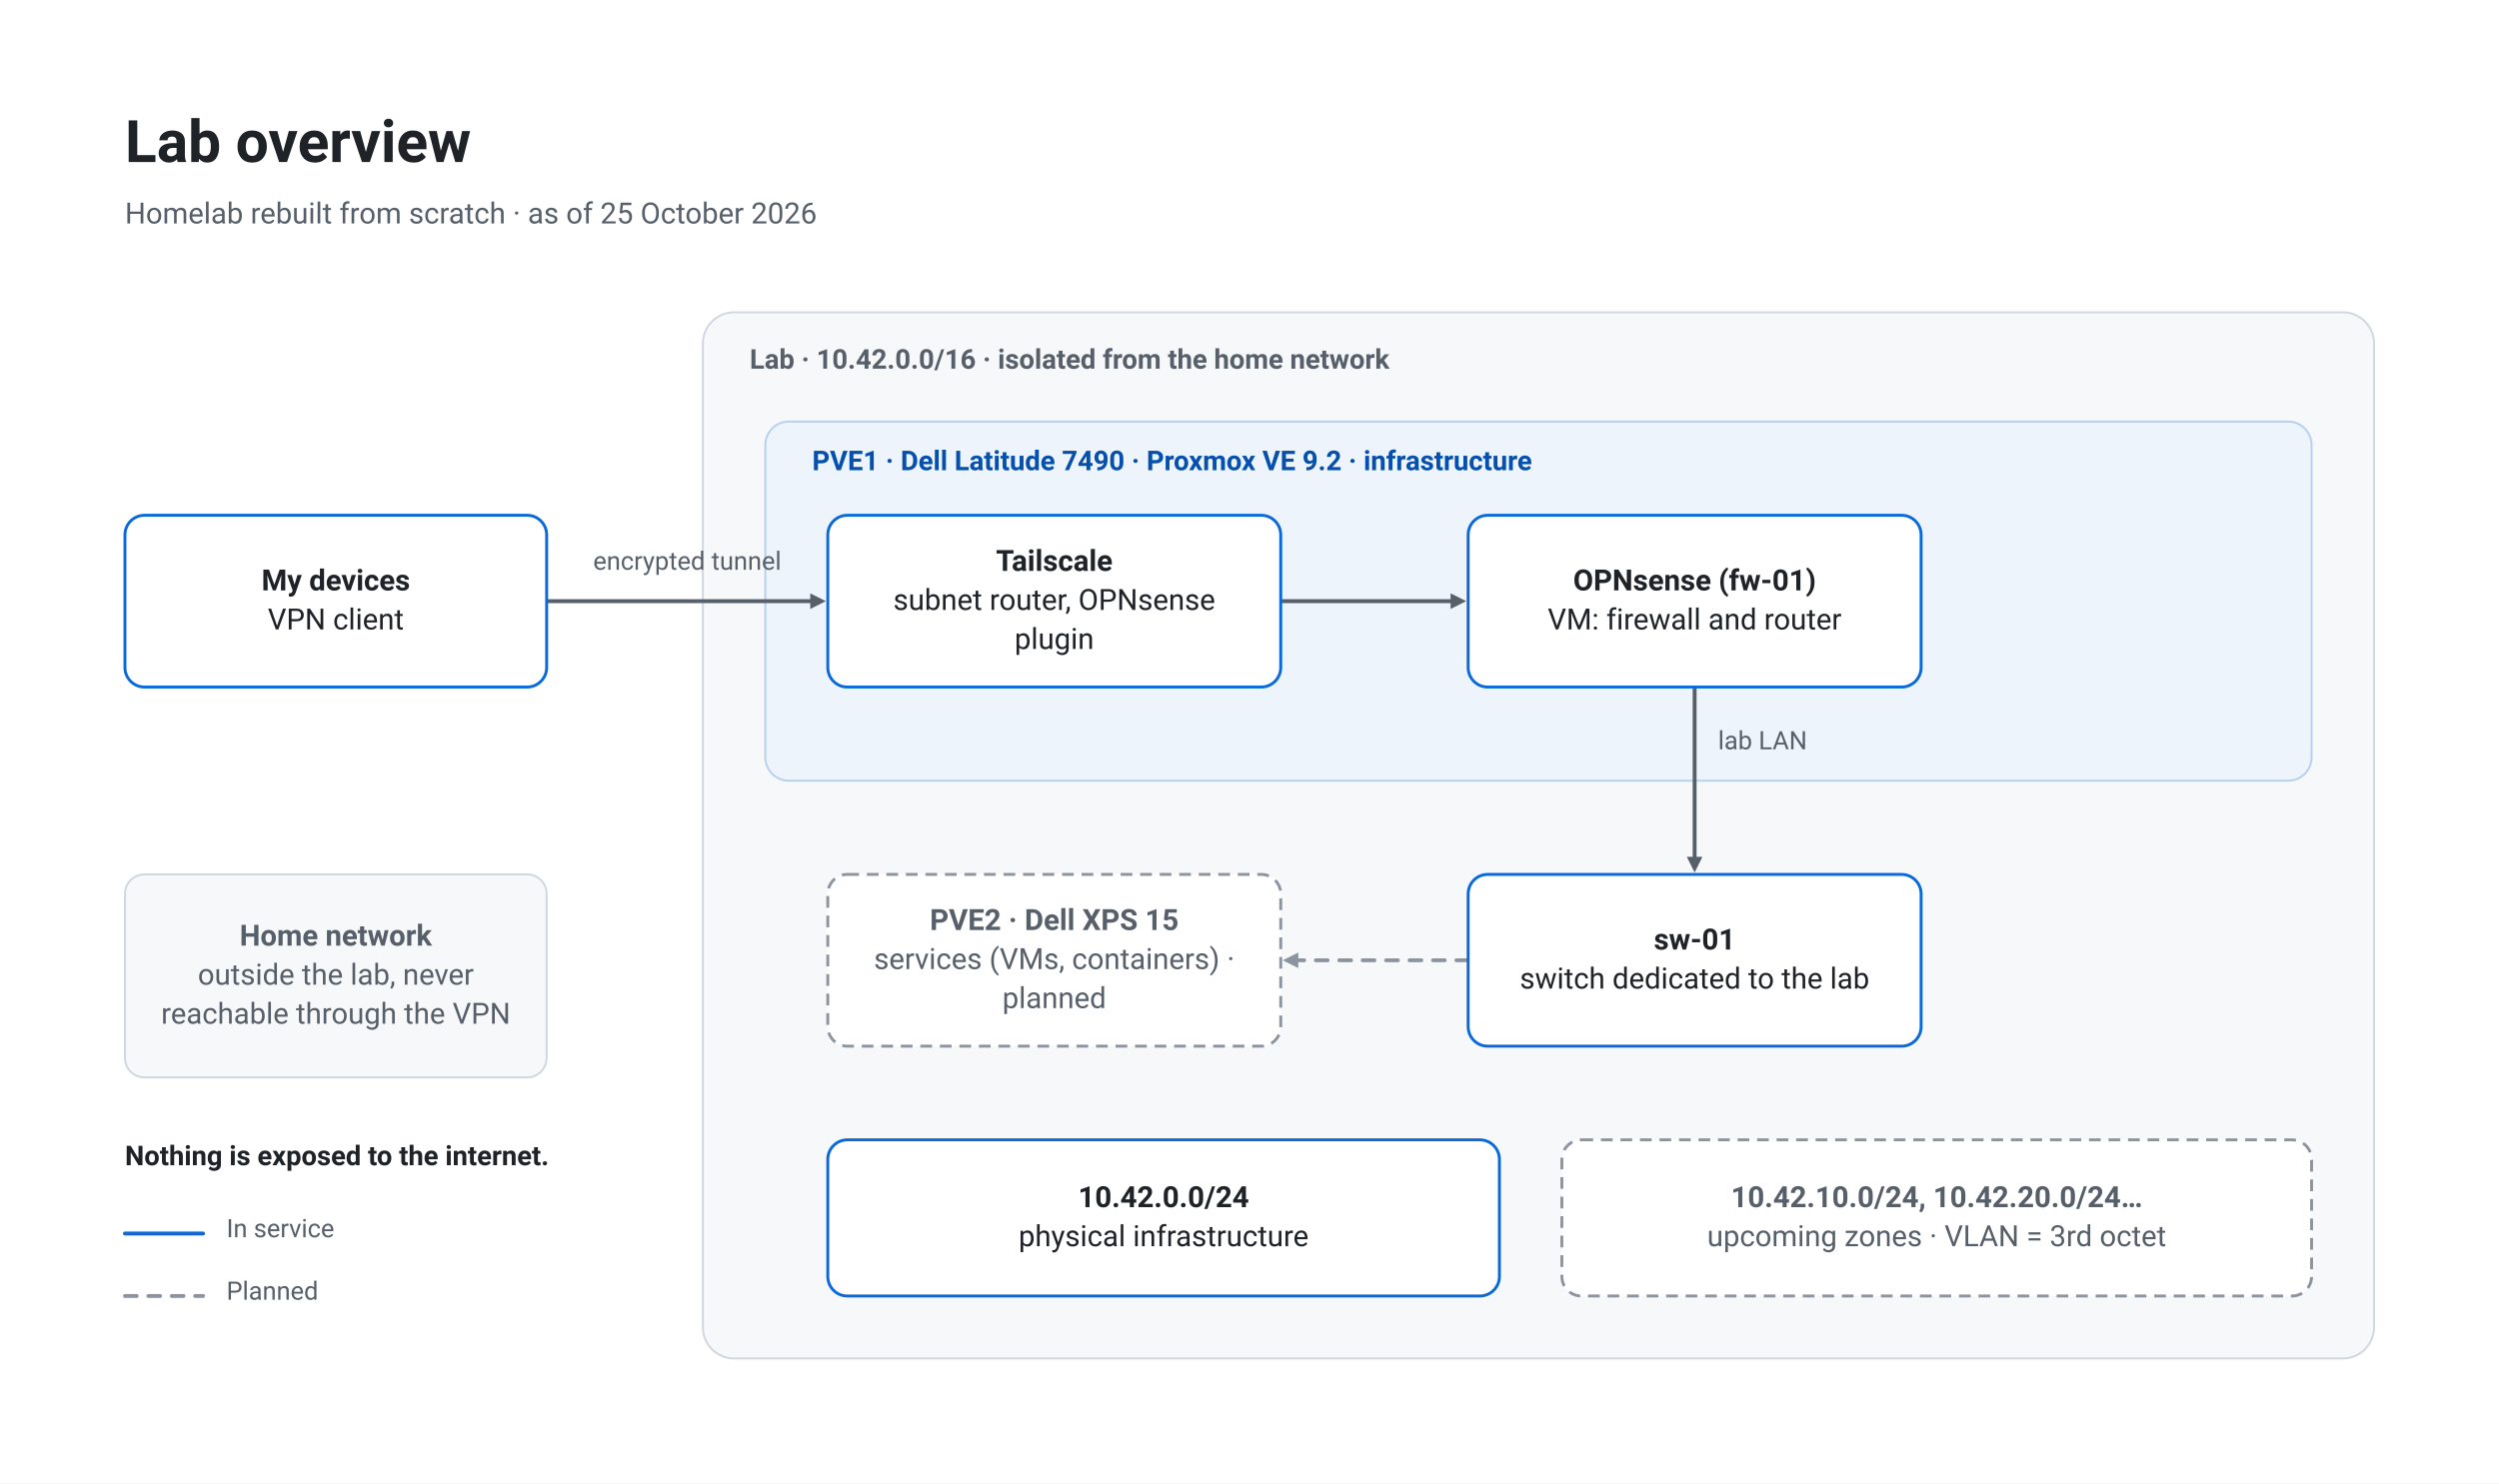
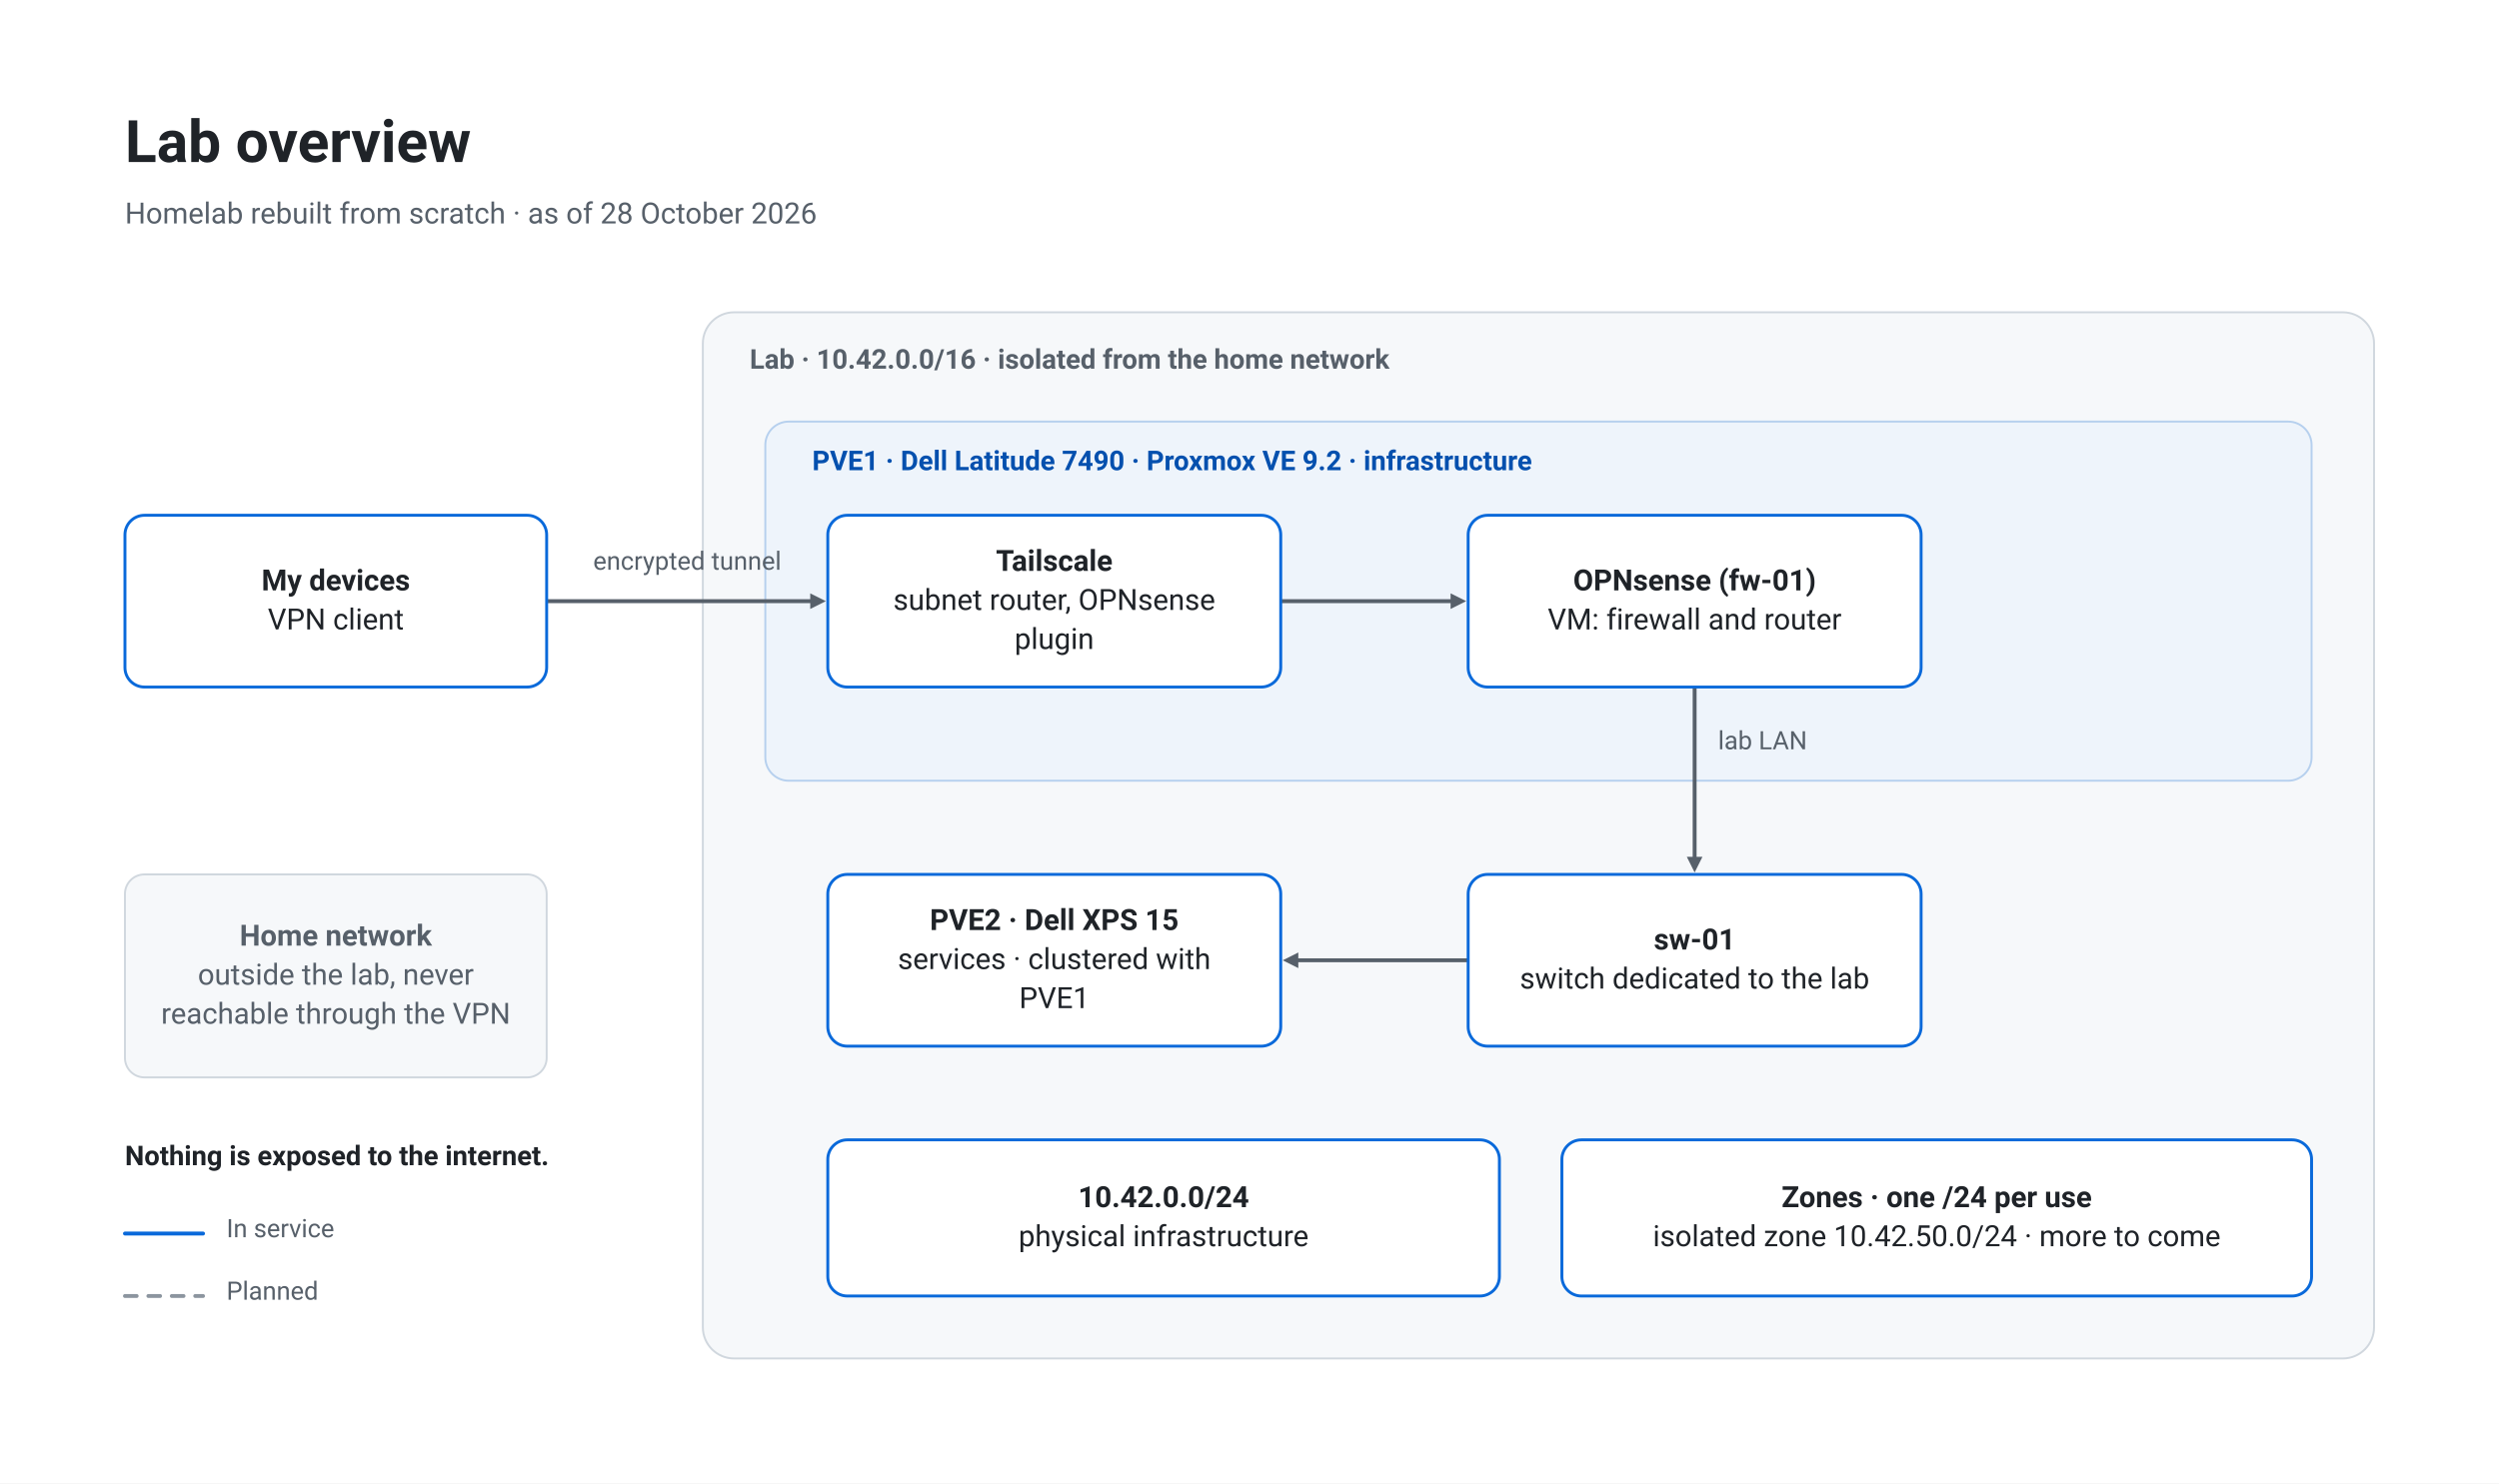
<svg xmlns="http://www.w3.org/2000/svg" width="1280" height="760" viewBox="0 0 1280 760" role="img" aria-label="Lab overview" font-family="system-ui, -apple-system, 'Segoe UI', Roboto, Helvetica, Arial, sans-serif">
  <rect width="1280" height="760" fill="#ffffff" />
  <rect x="360" y="160" width="856" height="536" rx="16" fill="#f6f8fa" stroke="#d0d7de" stroke-width="1" />
  <rect x="392" y="216" width="792" height="184" rx="12" fill="#eef4fb" stroke="#b6d0ee" stroke-width="1" />
  <svg x="280" y="304" overflow="visible" width="143" height="8" viewBox="0 0 143 8" preserveAspectRatio="none" style="fill: none; stroke: #57606a; stroke-width: 2; stroke-linecap: round; stroke-linejoin: round">
    <defs>
      <marker id="dc-arrow-head-filled-1" orient="auto" markerWidth="5" markerHeight="5" refX="2" refY="2" overflow="visible">
        <path d="M0 0 L4 2 L0 4 Z" fill="#57606a" stroke="none" style="stroke: none; fill: #57606a; fill: context-stroke" />
      </marker>
    </defs>
    <path d="M 0 4 L 139 4" marker-end="url(#dc-arrow-head-filled-1)" />
  </svg>
  <svg x="656" y="304" overflow="visible" width="95" height="8" viewBox="0 0 95 8" preserveAspectRatio="none" style="fill: none; stroke: #57606a; stroke-width: 2; stroke-linecap: round; stroke-linejoin: round">
    <defs>
      <marker id="dc-arrow-head-filled-2" orient="auto" markerWidth="5" markerHeight="5" refX="2" refY="2" overflow="visible">
        <path d="M0 0 L4 2 L0 4 Z" fill="#57606a" stroke="none" style="stroke: none; fill: #57606a; fill: context-stroke" />
      </marker>
    </defs>
    <path d="M 0 4 L 91 4" marker-end="url(#dc-arrow-head-filled-2)" />
  </svg>
  <svg x="864" y="352" overflow="visible" width="8" height="95" viewBox="0 0 8 95" preserveAspectRatio="none" style="fill: none; stroke: #57606a; stroke-width: 2; stroke-linecap: round; stroke-linejoin: round">
    <defs>
      <marker id="dc-arrow-head-filled-3" orient="auto" markerWidth="5" markerHeight="5" refX="2" refY="2" overflow="visible">
        <path d="M0 0 L4 2 L0 4 Z" fill="#57606a" stroke="none" style="stroke: none; fill: #57606a; fill: context-stroke" />
      </marker>
    </defs>
    <path d="M 4 0 L 4 91" marker-end="url(#dc-arrow-head-filled-3)" />
  </svg>
-   <svg x="657" y="488" overflow="visible" width="95" height="8" viewBox="0 0 95 8" preserveAspectRatio="none" style="fill: none; stroke: #8c959f; stroke-width: 2; stroke-dasharray: 6 6; stroke-linecap: round; stroke-linejoin: round">
+   <svg x="657" y="488" overflow="visible" width="95" height="8" viewBox="0 0 95 8" preserveAspectRatio="none" style="fill: none; stroke: #57606a; stroke-width: 2; stroke-linecap: round; stroke-linejoin: round">
    <defs>
      <marker id="dc-arrow-head-filled-4" orient="auto" markerWidth="5" markerHeight="5" refX="2" refY="2" overflow="visible">
-         <path d="M0 0 L4 2 L0 4 Z" fill="#8c959f" stroke="none" style="stroke: none; fill: #8c959f; fill: context-stroke" />
+         <path d="M0 0 L4 2 L0 4 Z" fill="#57606a" stroke="none" style="stroke: none; fill: #57606a; fill: context-stroke" />
      </marker>
    </defs>
    <path d="M 95 4 L 4 4" marker-end="url(#dc-arrow-head-filled-4)" />
  </svg>
  <svg x="64" y="628" overflow="visible" width="40" height="8" viewBox="0 0 40 8" preserveAspectRatio="none" style="fill: none; stroke: #0969da; stroke-width: 2; stroke-linecap: round">
    <path d="M 0 4 L 40 4" />
  </svg>
  <svg x="64" y="660" overflow="visible" width="40" height="8" viewBox="0 0 40 8" preserveAspectRatio="none" style="fill: none; stroke: #8c959f; stroke-width: 2; stroke-dasharray: 6 6; stroke-linecap: round">
    <path d="M 0 4 L 40 4" />
  </svg>
  <rect x="64" y="264" width="216" height="88" rx="10" fill="#ffffff" stroke="#0969da" stroke-width="1.5" />
  <text x="172" y="302.5" text-anchor="middle" font-size="15" font-weight="700" fill="#1f2328">My devices</text>
  <text x="172" y="322.5" text-anchor="middle" font-size="15" fill="#1f2328">VPN client</text>
  <rect x="424" y="264" width="232" height="88" rx="10" fill="#ffffff" stroke="#0969da" stroke-width="1.5" />
  <text x="540" y="292.5" text-anchor="middle" font-size="15" font-weight="700" fill="#1f2328">Tailscale</text>
  <text x="540" y="312.5" text-anchor="middle" font-size="15" fill="#1f2328">subnet router, OPNsense</text>
  <text x="540" y="332.5" text-anchor="middle" font-size="15" fill="#1f2328">plugin</text>
  <rect x="752" y="264" width="232" height="88" rx="10" fill="#ffffff" stroke="#0969da" stroke-width="1.5" />
  <text x="868" y="302.5" text-anchor="middle" font-size="15" font-weight="700" fill="#1f2328">OPNsense (fw-01)</text>
  <text x="868" y="322.5" text-anchor="middle" font-size="15" fill="#1f2328">VM: firewall and router</text>
  <rect x="752" y="448" width="232" height="88" rx="10" fill="#ffffff" stroke="#0969da" stroke-width="1.5" />
  <text x="868" y="486.5" text-anchor="middle" font-size="15" font-weight="700" fill="#1f2328">sw-01</text>
  <text x="868" y="506.5" text-anchor="middle" font-size="15" fill="#1f2328">switch dedicated to the lab</text>
-   <rect x="424" y="448" width="232" height="88" rx="10" fill="#ffffff" stroke="#8c959f" stroke-width="1.5" stroke-dasharray="6 4" />
-   <text x="540" y="476.5" text-anchor="middle" font-size="15" font-weight="700" fill="#57606a">PVE2 · Dell XPS 15</text>
-   <text x="540" y="496.5" text-anchor="middle" font-size="15" fill="#57606a">services (VMs, containers) ·</text>
-   <text x="540" y="516.5" text-anchor="middle" font-size="15" fill="#57606a">planned</text>
+   <rect x="424" y="448" width="232" height="88" rx="10" fill="#ffffff" stroke="#0969da" stroke-width="1.5" />
+   <text x="540" y="476.5" text-anchor="middle" font-size="15" font-weight="700" fill="#1f2328">PVE2 · Dell XPS 15</text>
+   <text x="540" y="496.5" text-anchor="middle" font-size="15" fill="#1f2328">services · clustered with</text>
+   <text x="540" y="516.5" text-anchor="middle" font-size="15" fill="#1f2328">PVE1</text>
  <rect x="424" y="584" width="344" height="80" rx="10" fill="#ffffff" stroke="#0969da" stroke-width="1.5" />
  <text x="596" y="618.5" text-anchor="middle" font-size="15" font-weight="700" fill="#1f2328">10.42.0.0/24</text>
  <text x="596" y="638.5" text-anchor="middle" font-size="15" fill="#1f2328">physical infrastructure</text>
-   <rect x="800" y="584" width="384" height="80" rx="10" fill="#ffffff" stroke="#8c959f" stroke-width="1.5" stroke-dasharray="6 4" />
-   <text x="992" y="618.5" text-anchor="middle" font-size="15" font-weight="700" fill="#57606a">10.42.10.0/24, 10.42.20.0/24…</text>
-   <text x="992" y="638.5" text-anchor="middle" font-size="15" fill="#57606a">upcoming zones · VLAN = 3rd octet</text>
+   <rect x="800" y="584" width="384" height="80" rx="10" fill="#ffffff" stroke="#0969da" stroke-width="1.5" />
+   <text x="992" y="618.5" text-anchor="middle" font-size="15" font-weight="700" fill="#1f2328">Zones · one /24 per use</text>
+   <text x="992" y="638.5" text-anchor="middle" font-size="15" fill="#1f2328">isolated zone 10.42.50.0/24 · more to come</text>
  <rect x="64" y="448" width="216" height="104" rx="10" fill="#f6f8fa" stroke="#d0d7de" stroke-width="1" />
  <text x="172" y="484.5" text-anchor="middle" font-size="15" font-weight="700" fill="#57606a">Home network</text>
  <text x="172" y="504.5" text-anchor="middle" font-size="15" fill="#57606a">outside the lab, never</text>
  <text x="172" y="524.5" text-anchor="middle" font-size="15" fill="#57606a">reachable through the VPN</text>
  <text x="64" y="83.0" font-size="30" font-weight="700" fill="#1f2328">Lab overview</text>
-   <text x="64" y="114.5" font-size="15" fill="#57606a">Homelab rebuilt from scratch · as of 25 October 2026</text>
+   <text x="64" y="114.5" font-size="15" fill="#57606a">Homelab rebuilt from scratch · as of 28 October 2026</text>
  <text x="384" y="188.9" font-size="14" font-weight="600" fill="#57606a">Lab · 10.42.0.0/16 · isolated from the home network</text>
  <text x="416" y="240.9" font-size="14" font-weight="600" fill="#0550ae">PVE1 · Dell Latitude 7490 · Proxmox VE 9.2 · infrastructure</text>
  <text x="352" y="291.9" text-anchor="middle" font-size="13" fill="#57606a">encrypted tunnel</text>
  <text x="880" y="383.9" font-size="13" fill="#57606a">lab LAN</text>
  <text x="64" y="597.0" font-size="14" font-weight="600" fill="#1f2328">Nothing is exposed to the internet.</text>
  <text x="116" y="633.9" font-size="13" fill="#57606a">In service</text>
  <text x="116" y="665.9" font-size="13" fill="#57606a">Planned</text>
</svg>
